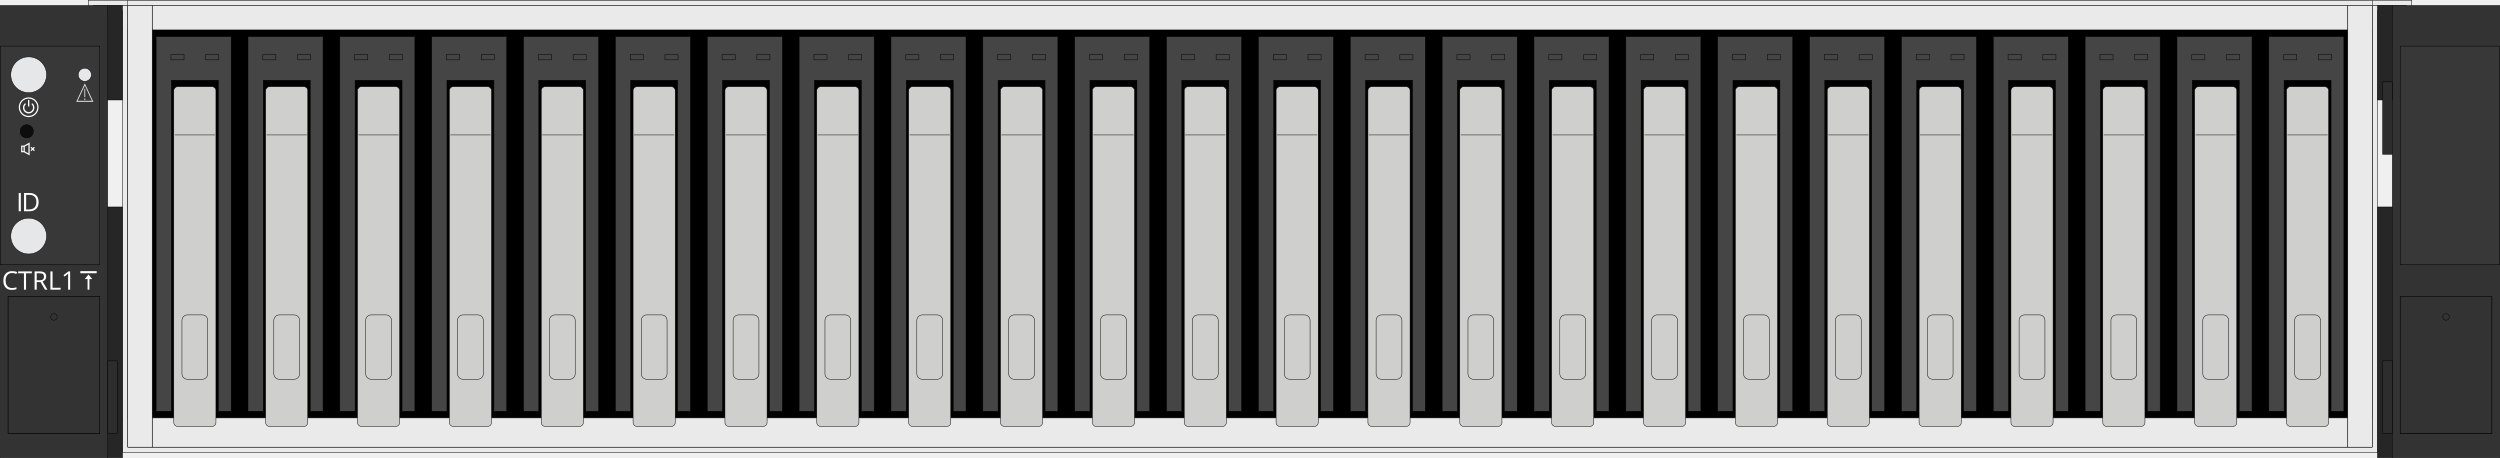
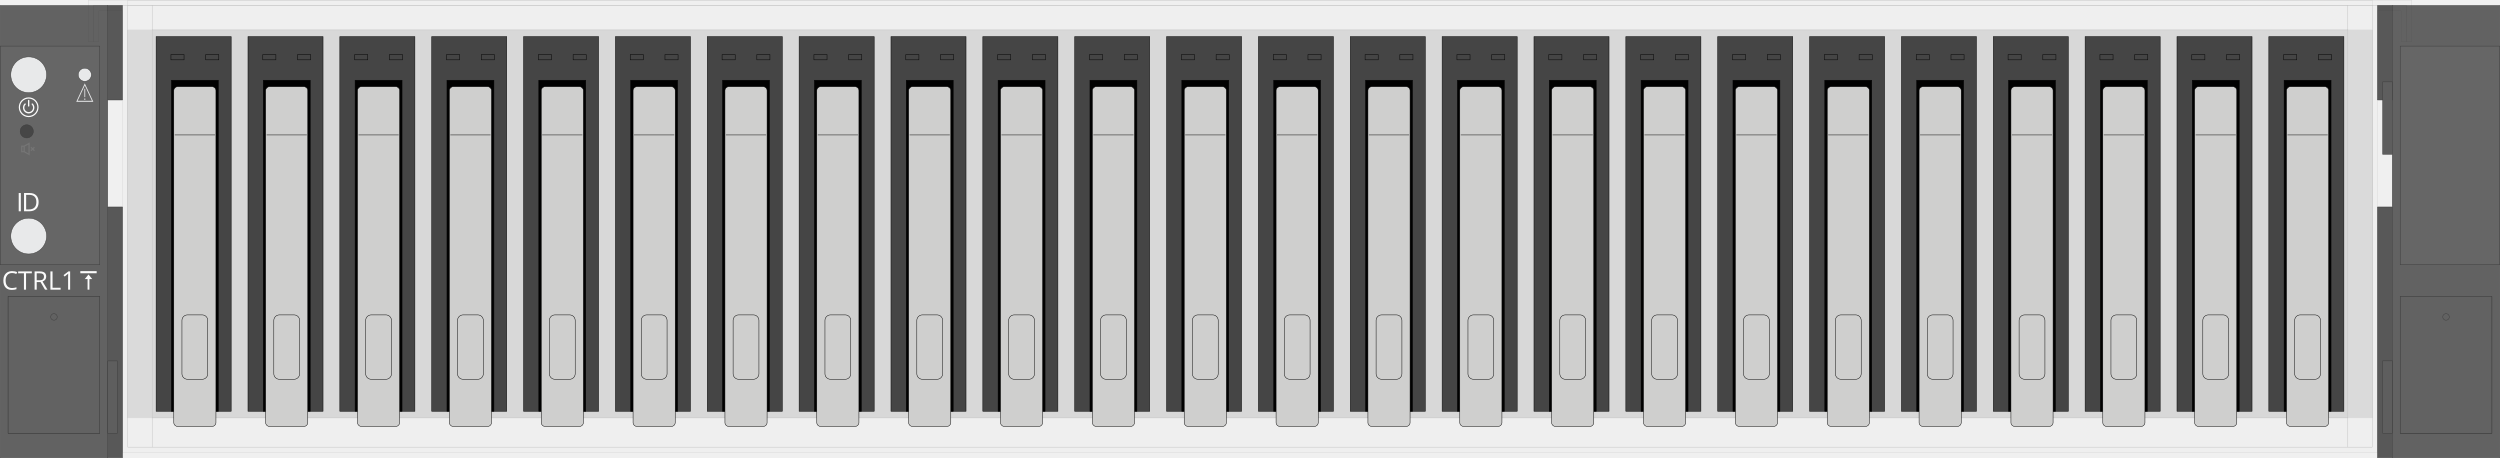
<svg xmlns="http://www.w3.org/2000/svg" id="ES24F" version="1.1" viewBox="0 0 1366.94 250.38">
  <defs>
    <style>
      .es24f-cls-1 {
        fill: #262626;
      }

      .es24f-cls-1, .es24f-cls-2, .es24f-cls-3, .es24f-cls-4, .es24f-cls-5, .es24f-cls-6, .es24f-cls-7, .es24f-cls-8, .es24f-cls-9, .es24f-cls-10, .es24f-cls-11, .es24f-cls-12, .es24f-cls-13 {
        stroke-width: .25px;
      }

      .es24f-cls-1, .es24f-cls-2, .es24f-cls-3, .es24f-cls-5, .es24f-cls-7, .es24f-cls-9, .es24f-cls-11, .es24f-cls-12, .es24f-cls-13 {
        stroke: #000;
      }

      .es24f-cls-1, .es24f-cls-2, .es24f-cls-3, .es24f-cls-5, .es24f-cls-9, .es24f-cls-11, .es24f-cls-12, .es24f-cls-13 {
        stroke-linecap: round;
        stroke-linejoin: round;
      }

      .es24f-cls-2 {
        fill: #000;
      }

      .es24f-cls-14, .es24f-cls-15, .es24f-cls-16, .es24f-cls-17, .es24f-cls-18 {
        stroke-width: 0px;
      }

      .es24f-cls-14, .es24f-cls-6 {
        fill: #cfcfce;
      }

      .es24f-cls-3 {
        fill: #2d2d2d;
      }

      .es24f-cls-4, .es24f-cls-6, .es24f-cls-7, .es24f-cls-8, .es24f-cls-10 {
        stroke-miterlimit: 10;
      }

      .es24f-cls-4, .es24f-cls-6, .es24f-cls-8, .es24f-cls-10 {
        stroke: #010101;
      }

      .es24f-cls-4, .es24f-cls-17 {
        fill: #010101;
      }

      .es24f-cls-15, .es24f-cls-10 {
        fill: none;
      }

      .es24f-cls-5, .es24f-cls-18 {
        fill: #fff;
      }

      .es24f-cls-16, .es24f-cls-7 {
        fill: #e6e7e8;
      }

      .es24f-cls-8 {
        fill: #454545;
      }

      .es24f-cls-9 {
        fill: #383838;
      }

      .es24f-cls-11 {
        fill: #0d0d0d;
      }

      .es24f-cls-12 {
        fill: #eaeaea;
      }

      .es24f-cls-13 {
        fill: #333;
      }
+ 
+       /* Contrast Fixes */
+       .sides {
+         opacity: 0.75;
+       }
+ 
+       .chassis {
+         opacity: 0.1;
+       }
+ 
+       /*#Controller_1_Indicators,
+       #Controller_2_Indicators {
+         opacity: 0.65;
+       }*/
    </style>
  </defs>
  <g id="Chassis">
-     <rect class="es24f-cls-2" x="69.86" y="16.36" width="1227.22" height="212.15" />
-     <polygon class="es24f-cls-12" points="1315.8 3.01 1315.8 22.8 1312.92 22.8 1312.92 5.89 1299.96 5.89 1299.96 247.37 66.98 247.37 66.98 5.89 54.02 5.89 54.02 22.8 51.14 22.8 51.14 3.01 69.86 3.01 69.86 244.49 1297.08 244.49 1297.08 3.01 1315.8 3.01" />
-     <polygon class="es24f-cls-12" points="1318.68 .12 1318.68 22.8 1315.8 22.8 1315.8 3.01 51.14 3.01 51.14 22.8 48.26 22.8 48.26 .12 1318.68 .12" />
-     <rect class="es24f-cls-12" x="69.86" y=".12" width="1227.22" height="2.88" />
-     <g>
+     <rect class="chassis es24f-cls-2" x="69.86" y="16.36" width="1227.22" height="212.15" />
+     <polygon class="chassis es24f-cls-12" points="1315.8 3.01 1315.8 22.8 1312.92 22.8 1312.92 5.89 1299.96 5.89 1299.96 247.37 66.98 247.37 66.98 5.89 54.02 5.89 54.02 22.8 51.14 22.8 51.14 3.01 69.86 3.01 69.86 244.49 1297.08 244.49 1297.08 3.01 1315.8 3.01" />
+     <polygon class="chassis es24f-cls-12" points="1318.68 .12 1318.68 22.8 1315.8 22.8 1315.8 3.01 51.14 3.01 51.14 22.8 48.26 22.8 48.26 .12 1318.68 .12" />
+     <rect class="chassis es24f-cls-12" x="69.86" y=".12" width="1227.22" height="2.88" />
+     <g class="sides">
      <g>
        <rect class="es24f-cls-13" x="1308.06" y="3.01" width="58.75" height="247.25" />
        <rect class="es24f-cls-1" x="1299.96" y="3" width="8.1" height="51.66" />
        <rect class="es24f-cls-1" x="1299.96" y="113.17" width="8.1" height="137.09" />
        <rect class="es24f-cls-3" x="1302.77" y="44.76" width="5.29" height="39.6" />
        <rect class="es24f-cls-3" x="1302.77" y="197.31" width="5.29" height="39.6" />
        <rect class="es24f-cls-9" x="1312.38" y="25.22" width="54.43" height="119.52" />
      </g>
      <g>
        <rect class="es24f-cls-11" x="1312.38" y="162.03" width="50.11" height="74.88" />
        <path class="es24f-cls-5" d="M1322.57,189.99h0c0-5.44,4.41-9.84,9.85-9.84h10.04c5.44,0,9.85,4.41,9.85,9.84h0c0,5.44-4.41,9.84-9.85,9.84h-10.04c-5.44,0-9.85-4.41-9.85-9.84Z" />
      </g>
      <g>
        <rect class="es24f-cls-13" x="1312.38" y="162.03" width="50.11" height="74.88" />
        <circle class="es24f-cls-13" cx="1337.43" cy="173.29" r="1.8" />
      </g>
    </g>
-     <g>
+     <g class="sides">
      <g>
        <rect class="es24f-cls-13" x=".13" y="3.01" width="58.75" height="247.25" />
        <rect class="es24f-cls-1" x="58.87" y="3.01" width="8.1" height="51.66" />
        <rect class="es24f-cls-1" x="58.88" y="113.17" width="8.1" height="137.09" />
        <rect class="es24f-cls-3" x="58.88" y="197.32" width="5.29" height="39.6" />
        <g>
          <rect class="es24f-cls-9" x=".12" y="25.22" width="54.43" height="119.52" />
          <circle class="es24f-cls-7" cx="15.68" cy="40.88" r="9.79" />
          <circle class="es24f-cls-7" cx="15.68" cy="129.08" r="9.79" />
          <g>
            <path class="es24f-cls-18" d="M16.05,54.95v2.99c0,.21-.17.37-.37.37s-.38-.17-.38-.37v-2.99c0-.21.18-.38.38-.38s.37.18.37.38Z" />
            <g>
              <path class="es24f-cls-18" d="M15.68,53.24c-2.99,0-5.41,2.42-5.41,5.4s2.42,5.4,5.41,5.4,5.39-2.41,5.39-5.4-2.42-5.4-5.39-5.4ZM15.68,63.37c-2.61,0-4.74-2.12-4.74-4.73s2.13-4.73,4.74-4.73,4.73,2.12,4.73,4.73-2.12,4.73-4.73,4.73Z" />
              <path class="es24f-cls-18" d="M18.8,58.87c0,1.75-1.4,3.17-3.12,3.17s-3.13-1.42-3.13-3.17c0-.84.33-1.63.92-2.23.14-.15.37-.16.53-.02.07.07.12.16.12.26s-.03.2-.1.26c-.47.48-.71,1.08-.71,1.72,0,1.33,1.07,2.41,2.38,2.41s2.37-1.08,2.37-2.41c0-.64-.24-1.24-.69-1.7-.07-.07-.12-.16-.12-.26s.04-.2.11-.26c.07-.08.16-.12.26-.12.09,0,.2.03.26.1.61.62.93,1.41.93,2.25h0Z" />
            </g>
          </g>
          <g>
            <path class="es24f-cls-18" d="M10.23,105.54v9.99h1.16v-9.99h-1.16Z" />
            <path class="es24f-cls-18" d="M19.82,106.83c-.86-.86-2.07-1.29-3.62-1.29h-3.06v9.99h2.76c1.69,0,2.97-.43,3.87-1.31.9-.87,1.34-2.13,1.34-3.78,0-1.54-.43-2.75-1.29-3.61ZM18.84,113.51c-.7.68-1.74,1.02-3.13,1.02h-1.41v-7.99h1.69c1.29,0,2.26.34,2.91,1,.66.66.98,1.64.98,2.94s-.35,2.35-1.04,3.03Z" />
          </g>
          <circle class="es24f-cls-11" cx="14.63" cy="71.82" r="3.6" />
          <circle class="es24f-cls-7" cx="46.37" cy="40.88" r="3.6" />
          <g>
            <path class="es24f-cls-16" d="M46.36,45.6l-4.68,10.08h9.36l-4.68-10.08ZM46.36,46.71l3.91,8.42h-7.82l3.91-8.42Z" />
            <rect class="es24f-cls-16" x="46.14" y="48.5" width=".45" height="4.63" rx=".19" ry=".19" />
            <rect class="es24f-cls-16" x="45.99" y="53.84" width=".75" height=".75" rx=".37" ry=".37" />
          </g>
          <g>
            <path class="es24f-cls-18" d="M6.62,149.29c-1.1,0-1.97.37-2.6,1.1s-.95,1.73-.95,3,.31,2.32.92,3.03c.61.71,1.49,1.07,2.62,1.07.7,0,1.49-.13,2.39-.38v1.02c-.69.26-1.55.39-2.56.39-1.47,0-2.61-.45-3.41-1.34s-1.2-2.16-1.2-3.81c0-1.03.19-1.93.58-2.71s.94-1.37,1.67-1.79,1.58-.63,2.57-.63c1.05,0,1.96.19,2.75.57l-.49,1c-.76-.36-1.51-.53-2.27-.53h-.02Z" />
            <path class="es24f-cls-18" d="M14.25,158.39h-1.16v-8.96h-3.17v-1.03h7.49v1.03h-3.17v8.96h.01Z" />
            <path class="es24f-cls-18" d="M20.08,154.23v4.16h-1.16v-9.99h2.74c1.23,0,2.13.23,2.72.7s.88,1.18.88,2.12c0,1.32-.67,2.21-2.01,2.68l2.71,4.49h-1.37l-2.42-4.16h-2.09ZM20.08,153.24h1.59c.82,0,1.42-.16,1.8-.49s.57-.81.57-1.47-.19-1.14-.58-1.43-1.02-.44-1.88-.44h-1.51v3.82h.01Z" />
            <path class="es24f-cls-18" d="M27.57,158.39v-9.99h1.16v8.94h4.41v1.05h-5.57Z" />
            <rect class="es24f-cls-18" x="43.92" y="148.25" width="8.94" height="1.16" />
            <path class="es24f-cls-18" d="M48.39,150.08l2.02,2.49h-1.52v5.82h-1.01v-5.82h-1.52l2.02-2.49h0Z" />
            <path class="es24f-cls-18" d="M38.35,158.39h-1.11v-7.12c0-.59.02-1.15.05-1.68-.1.1-.2.2-.32.3-.12.11-.66.55-1.63,1.33l-.6-.78,2.65-2.04h.96v9.99h0Z" />
          </g>
        </g>
      </g>
      <g>
        <rect class="es24f-cls-11" x="4.44" y="162.04" width="50.11" height="74.88" />
        <path class="es24f-cls-5" d="M14.64,189.98h0c0-5.44,4.41-9.84,9.85-9.84h10.04c5.44,0,9.85,4.41,9.85,9.85h0c0,5.44-4.41,9.84-9.85,9.84h-10.04c-5.44,0-9.85-4.41-9.85-9.85Z" />
      </g>
      <g>
        <rect class="es24f-cls-13" x="4.44" y="162.04" width="50.11" height="74.88" />
        <circle class="es24f-cls-13" cx="29.5" cy="173.29" r="1.8" />
      </g>
    </g>
-     <rect class="es24f-cls-12" x="83.21" y="3" width="1200.51" height="13.36" />
-     <rect class="es24f-cls-12" x="83.21" y="228.51" width="1200.51" height="15.98" />
-     <rect class="es24f-cls-12" x="1283.72" y="3.01" width="13.36" height="241.49" />
-     <rect class="es24f-cls-12" x="69.86" y="3" width="13.36" height="241.49" />
-     <path class="es24f-cls-18" d="M16.21,77.88v7.12l-3.08-1.73h-1.58v-3.66h1.58s3.08-1.73,3.08-1.73ZM12.88,80.28h-.66v2.33h.66v-2.33ZM13.55,82.75l2,1.12v-4.85l-2,1.12v2.6h0ZM17.16,80.27l.71.7.71-.7.47.47-.71.71.71.71-.47.47-.71-.71-.71.71-.47-.47.71-.71-.71-.71.47-.47Z" />
+     <rect class="chassis es24f-cls-12" x="83.21" y="3" width="1200.51" height="13.36" />
+     <rect class="chassis es24f-cls-12" x="83.21" y="228.51" width="1200.51" height="15.98" />
+     <rect class="chassis es24f-cls-12" x="1283.72" y="3.01" width="13.36" height="241.49" />
+     <rect class="chassis es24f-cls-12" x="69.86" y="3" width="13.36" height="241.49" />
+     <path class="chassis es24f-cls-18" d="M16.21,77.88v7.12l-3.08-1.73h-1.58v-3.66h1.58s3.08-1.73,3.08-1.73ZM12.88,80.28h-.66v2.33h.66v-2.33ZM13.55,82.75l2,1.12v-4.85l-2,1.12v2.6h0ZM17.16,80.27l.71.7.71-.7.47.47-.71.71.71.71-.47.47-.71-.71-.71.71-.47-.47.71-.71-.71-.71.47-.47Z" />
  </g>
  <g id="Drives">
    <g id="DRIVE_CAGE_1">
      <rect class="es24f-cls-8" x="85.36" y="20.02" width="41.04" height="204.84" />
      <rect class="es24f-cls-4" x="93.71" y="43.86" width="25.67" height="181" />
-       <rect class="es24f-cls-6" x="95.03" y="47.4" width="23.04" height="185.76" rx="2.11" ry="2.11" />
+       <rect class="tint-target es24f-cls-6" x="95.03" y="47.4" width="23.04" height="185.76" rx="2.11" ry="2.11" />
      <rect class="es24f-cls-10" x="112.47" y="29.84" width="7.16" height="2.88" />
      <rect class="es24f-cls-10" x="93.47" y="29.84" width="7.16" height="2.88" />
      <g>
        <line class="es24f-cls-10" x1="117.55" y1="73.78" x2="95.55" y2="73.78" />
        <line class="es24f-cls-15" x1="117.55" y1="73.78" x2="95.55" y2="73.78" />
      </g>
      <g>
-         <path class="es24f-cls-14" d="M110.55,172.17h-8.01c-1.69,0-3.05,1.37-3.05,3.05v29.1c0,1.69,1.37,3.05,3.05,3.05h8.01c1.69,0,3.05-1.37,3.05-3.05v-29.1c0-1.69-1.37-3.05-3.05-3.05Z" />
+         <path class="tint-target es24f-cls-14" d="M110.55,172.17h-8.01c-1.69,0-3.05,1.37-3.05,3.05v29.1c0,1.69,1.37,3.05,3.05,3.05h8.01c1.69,0,3.05-1.37,3.05-3.05v-29.1c0-1.69-1.37-3.05-3.05-3.05Z" />
        <path class="es24f-cls-17" d="M102.54,172.3c-1.62,0-2.93,1.31-2.93,2.93v29.1c0,1.62,1.31,2.93,2.93,2.93h8.01c1.62,0,2.93-1.31,2.93-2.93v-29.1c0-1.62-1.31-2.93-2.93-2.93h-8.01M102.54,172.05h8.01c1.76,0,3.18,1.42,3.18,3.18v29.1c0,1.76-1.42,3.18-3.18,3.18h-8.01c-1.76,0-3.18-1.42-3.18-3.18v-29.1c0-1.76,1.42-3.18,3.18-3.18h0Z" />
      </g>
    </g>
    <g id="DRIVE_CAGE_2">
      <rect class="es24f-cls-8" x="135.59" y="20.02" width="41.04" height="204.84" />
      <rect class="es24f-cls-4" x="143.94" y="43.86" width="25.67" height="181" />
-       <rect class="es24f-cls-6" x="145.25" y="47.4" width="23.04" height="185.76" rx="2.11" ry="2.11" />
+       <rect class="tint-target es24f-cls-6" x="145.25" y="47.4" width="23.04" height="185.76" rx="2.11" ry="2.11" />
      <rect class="es24f-cls-10" x="162.69" y="29.84" width="7.16" height="2.88" />
      <rect class="es24f-cls-10" x="143.69" y="29.84" width="7.16" height="2.88" />
      <g>
        <line class="es24f-cls-10" x1="167.77" y1="73.78" x2="145.77" y2="73.78" />
        <line class="es24f-cls-15" x1="167.77" y1="73.78" x2="145.77" y2="73.78" />
      </g>
      <g>
-         <path class="es24f-cls-14" d="M160.77,172.17h-8.01c-1.69,0-3.05,1.37-3.05,3.05v29.1c0,1.69,1.37,3.05,3.05,3.05h8.01c1.69,0,3.05-1.37,3.05-3.05v-29.1c0-1.69-1.37-3.05-3.05-3.05Z" />
+         <path class="tint-target es24f-cls-14" d="M160.77,172.17h-8.01c-1.69,0-3.05,1.37-3.05,3.05v29.1c0,1.69,1.37,3.05,3.05,3.05h8.01c1.69,0,3.05-1.37,3.05-3.05v-29.1c0-1.69-1.37-3.05-3.05-3.05Z" />
        <path class="es24f-cls-17" d="M152.77,172.3c-1.62,0-2.93,1.31-2.93,2.93v29.1c0,1.62,1.31,2.93,2.93,2.93h8.01c1.62,0,2.93-1.31,2.93-2.93v-29.1c0-1.62-1.31-2.93-2.93-2.93h-8.01M152.77,172.05h8.01c1.76,0,3.18,1.42,3.18,3.18v29.1c0,1.76-1.42,3.18-3.18,3.18h-8.01c-1.76,0-3.18-1.42-3.18-3.18v-29.1c0-1.76,1.42-3.18,3.18-3.18h0Z" />
      </g>
    </g>
    <g id="DRIVE_CAGE_3">
      <rect class="es24f-cls-8" x="185.81" y="20.02" width="41.04" height="204.84" />
      <rect class="es24f-cls-4" x="194.16" y="43.86" width="25.67" height="181" />
-       <rect class="es24f-cls-6" x="195.48" y="47.4" width="23.04" height="185.76" rx="2.11" ry="2.11" />
+       <rect class="tint-target es24f-cls-6" x="195.48" y="47.4" width="23.04" height="185.76" rx="2.11" ry="2.11" />
      <rect class="es24f-cls-10" x="212.92" y="29.84" width="7.16" height="2.88" />
      <rect class="es24f-cls-10" x="193.92" y="29.84" width="7.16" height="2.88" />
      <g>
        <line class="es24f-cls-10" x1="218" y1="73.78" x2="196" y2="73.78" />
        <line class="es24f-cls-15" x1="218" y1="73.78" x2="196" y2="73.78" />
      </g>
      <g>
-         <path class="es24f-cls-14" d="M211,172.17h-8.01c-1.69,0-3.05,1.37-3.05,3.05v29.1c0,1.69,1.37,3.05,3.05,3.05h8c1.69,0,3.05-1.37,3.05-3.05v-29.1c0-1.69-1.37-3.05-3.05-3.05h.01Z" />
+         <path class="tint-target es24f-cls-14" d="M211,172.17h-8.01c-1.69,0-3.05,1.37-3.05,3.05v29.1c0,1.69,1.37,3.05,3.05,3.05h8c1.69,0,3.05-1.37,3.05-3.05v-29.1c0-1.69-1.37-3.05-3.05-3.05h.01Z" />
        <path class="es24f-cls-17" d="M202.99,172.3c-1.62,0-2.93,1.31-2.93,2.93v29.1c0,1.62,1.31,2.93,2.93,2.93h8.01c1.62,0,2.93-1.31,2.93-2.93v-29.1c0-1.62-1.31-2.93-2.93-2.93h-8.01M202.99,172.05h8.01c1.76,0,3.18,1.42,3.18,3.18v29.1c0,1.76-1.42,3.18-3.18,3.18h-8.01c-1.76,0-3.18-1.42-3.18-3.18v-29.1c0-1.76,1.42-3.18,3.18-3.18h0Z" />
      </g>
    </g>
    <g id="DRIVE_CAGE_4">
      <rect class="es24f-cls-8" x="236.04" y="20.02" width="41.04" height="204.84" />
      <rect class="es24f-cls-4" x="244.39" y="43.86" width="25.67" height="181" />
-       <rect class="es24f-cls-6" x="245.7" y="47.4" width="23.04" height="185.76" rx="2.11" ry="2.11" />
+       <rect class="tint-target es24f-cls-6" x="245.7" y="47.4" width="23.04" height="185.76" rx="2.11" ry="2.11" />
      <rect class="es24f-cls-10" x="263.14" y="29.84" width="7.16" height="2.88" />
      <rect class="es24f-cls-10" x="244.14" y="29.84" width="7.16" height="2.88" />
      <g>
        <line class="es24f-cls-10" x1="268.22" y1="73.78" x2="246.22" y2="73.78" />
        <line class="es24f-cls-15" x1="268.22" y1="73.78" x2="246.22" y2="73.78" />
      </g>
      <g>
-         <path class="es24f-cls-14" d="M261.22,172.17h-8.01c-1.69,0-3.05,1.37-3.05,3.05v29.1c0,1.69,1.37,3.05,3.05,3.05h8.01c1.69,0,3.05-1.37,3.05-3.05v-29.1c0-1.69-1.37-3.05-3.05-3.05Z" />
+         <path class="tint-target es24f-cls-14" d="M261.22,172.17h-8.01c-1.69,0-3.05,1.37-3.05,3.05v29.1c0,1.69,1.37,3.05,3.05,3.05h8.01c1.69,0,3.05-1.37,3.05-3.05v-29.1c0-1.69-1.37-3.05-3.05-3.05Z" />
        <path class="es24f-cls-17" d="M253.22,172.3c-1.62,0-2.93,1.31-2.93,2.93v29.1c0,1.62,1.31,2.93,2.93,2.93h8.01c1.62,0,2.93-1.31,2.93-2.93v-29.1c0-1.62-1.31-2.93-2.93-2.93h-8.01M253.22,172.05h8.01c1.76,0,3.18,1.42,3.18,3.18v29.1c0,1.76-1.42,3.18-3.18,3.18h-8.01c-1.76,0-3.18-1.42-3.18-3.18v-29.1c0-1.76,1.42-3.18,3.18-3.18h0Z" />
      </g>
    </g>
    <g id="DRIVE_CAGE_5">
      <rect class="es24f-cls-8" x="286.26" y="20.02" width="41.04" height="204.84" />
      <rect class="es24f-cls-4" x="294.61" y="43.86" width="25.67" height="181" />
-       <rect class="es24f-cls-6" x="295.93" y="47.4" width="23.04" height="185.76" rx="2.11" ry="2.11" />
+       <rect class="tint-target es24f-cls-6" x="295.93" y="47.4" width="23.04" height="185.76" rx="2.11" ry="2.11" />
      <rect class="es24f-cls-10" x="313.37" y="29.84" width="7.16" height="2.88" />
      <rect class="es24f-cls-10" x="294.37" y="29.84" width="7.16" height="2.88" />
      <g>
        <line class="es24f-cls-10" x1="318.45" y1="73.78" x2="296.45" y2="73.78" />
        <line class="es24f-cls-15" x1="318.45" y1="73.78" x2="296.45" y2="73.78" />
      </g>
      <g>
-         <path class="es24f-cls-14" d="M311.45,172.17h-8.01c-1.69,0-3.05,1.37-3.05,3.05v29.1c0,1.69,1.37,3.05,3.05,3.05h8.01c1.69,0,3.05-1.37,3.05-3.05v-29.1c0-1.69-1.37-3.05-3.05-3.05Z" />
+         <path class="tint-target es24f-cls-14" d="M311.45,172.17h-8.01c-1.69,0-3.05,1.37-3.05,3.05v29.1c0,1.69,1.37,3.05,3.05,3.05h8.01c1.69,0,3.05-1.37,3.05-3.05v-29.1c0-1.69-1.37-3.05-3.05-3.05Z" />
        <path class="es24f-cls-17" d="M303.44,172.3c-1.62,0-2.93,1.31-2.93,2.93v29.1c0,1.62,1.31,2.93,2.93,2.93h8.01c1.62,0,2.93-1.31,2.93-2.93v-29.1c0-1.62-1.31-2.93-2.93-2.93h-8.01M303.44,172.05h8.01c1.76,0,3.18,1.42,3.18,3.18v29.1c0,1.76-1.42,3.18-3.18,3.18h-8.01c-1.76,0-3.18-1.42-3.18-3.18v-29.1c0-1.76,1.42-3.18,3.18-3.18h0Z" />
      </g>
    </g>
    <g id="DRIVE_CAGE_6">
      <rect class="es24f-cls-8" x="336.49" y="20.02" width="41.04" height="204.84" />
      <rect class="es24f-cls-4" x="344.84" y="43.86" width="25.67" height="181" />
-       <rect class="es24f-cls-6" x="346.15" y="47.4" width="23.04" height="185.76" rx="2.11" ry="2.11" />
+       <rect class="tint-target es24f-cls-6" x="346.15" y="47.4" width="23.04" height="185.76" rx="2.11" ry="2.11" />
      <rect class="es24f-cls-10" x="363.59" y="29.84" width="7.16" height="2.88" />
      <rect class="es24f-cls-10" x="344.59" y="29.84" width="7.16" height="2.88" />
      <g>
        <line class="es24f-cls-10" x1="368.67" y1="73.78" x2="346.67" y2="73.78" />
        <line class="es24f-cls-15" x1="368.67" y1="73.78" x2="346.67" y2="73.78" />
      </g>
      <g>
-         <path class="es24f-cls-14" d="M361.68,172.17h-8.01c-1.69,0-3.05,1.37-3.05,3.05v29.1c0,1.69,1.37,3.05,3.05,3.05h8c1.69,0,3.05-1.37,3.05-3.05v-29.1c0-1.69-1.37-3.05-3.05-3.05h.01Z" />
+         <path class="tint-target es24f-cls-14" d="M361.68,172.17h-8.01c-1.69,0-3.05,1.37-3.05,3.05v29.1c0,1.69,1.37,3.05,3.05,3.05h8c1.69,0,3.05-1.37,3.05-3.05v-29.1c0-1.69-1.37-3.05-3.05-3.05h.01Z" />
        <path class="es24f-cls-17" d="M353.67,172.3c-1.62,0-2.93,1.31-2.93,2.93v29.1c0,1.62,1.31,2.93,2.93,2.93h8.01c1.62,0,2.93-1.31,2.93-2.93v-29.1c0-1.62-1.31-2.93-2.93-2.93h-8.01M353.67,172.05h8.01c1.76,0,3.18,1.42,3.18,3.18v29.1c0,1.76-1.42,3.18-3.18,3.18h-8.01c-1.76,0-3.18-1.42-3.18-3.18v-29.1c0-1.76,1.42-3.18,3.18-3.18h0Z" />
      </g>
    </g>
    <g id="DRIVE_CAGE_7">
      <rect class="es24f-cls-8" x="386.71" y="20.02" width="41.04" height="204.84" />
      <rect class="es24f-cls-4" x="395.06" y="43.86" width="25.67" height="181" />
-       <rect class="es24f-cls-6" x="396.38" y="47.4" width="23.04" height="185.76" rx="2.11" ry="2.11" />
+       <rect class="tint-target es24f-cls-6" x="396.38" y="47.4" width="23.04" height="185.76" rx="2.11" ry="2.11" />
      <rect class="es24f-cls-10" x="413.82" y="29.84" width="7.16" height="2.88" />
      <rect class="es24f-cls-10" x="394.82" y="29.84" width="7.16" height="2.88" />
      <g>
        <line class="es24f-cls-10" x1="418.9" y1="73.78" x2="396.9" y2="73.78" />
        <line class="es24f-cls-15" x1="418.9" y1="73.78" x2="396.9" y2="73.78" />
      </g>
      <g>
-         <path class="es24f-cls-14" d="M411.9,172.17h-8.01c-1.69,0-3.05,1.37-3.05,3.05v29.1c0,1.69,1.37,3.05,3.05,3.05h8.01c1.69,0,3.05-1.37,3.05-3.05v-29.1c0-1.69-1.37-3.05-3.05-3.05Z" />
+         <path class="tint-target es24f-cls-14" d="M411.9,172.17h-8.01c-1.69,0-3.05,1.37-3.05,3.05v29.1c0,1.69,1.37,3.05,3.05,3.05h8.01c1.69,0,3.05-1.37,3.05-3.05v-29.1c0-1.69-1.37-3.05-3.05-3.05Z" />
        <path class="es24f-cls-17" d="M403.9,172.3c-1.62,0-2.93,1.31-2.93,2.93v29.1c0,1.62,1.31,2.93,2.93,2.93h8.01c1.62,0,2.93-1.31,2.93-2.93v-29.1c0-1.62-1.31-2.93-2.93-2.93h-8.01M403.9,172.05h8.01c1.76,0,3.18,1.42,3.18,3.18v29.1c0,1.76-1.42,3.18-3.18,3.18h-8.01c-1.76,0-3.18-1.42-3.18-3.18v-29.1c0-1.76,1.42-3.18,3.18-3.18h0Z" />
      </g>
    </g>
    <g id="DRIVE_CAGE_8">
      <rect class="es24f-cls-8" x="436.94" y="20.02" width="41.04" height="204.84" />
      <rect class="es24f-cls-4" x="445.29" y="43.86" width="25.67" height="181" />
-       <rect class="es24f-cls-6" x="446.6" y="47.4" width="23.04" height="185.76" rx="2.11" ry="2.11" />
+       <rect class="tint-target es24f-cls-6" x="446.6" y="47.4" width="23.04" height="185.76" rx="2.11" ry="2.11" />
      <rect class="es24f-cls-10" x="464.04" y="29.84" width="7.16" height="2.88" />
      <rect class="es24f-cls-10" x="445.04" y="29.84" width="7.16" height="2.88" />
      <g>
        <line class="es24f-cls-10" x1="469.12" y1="73.78" x2="447.12" y2="73.78" />
        <line class="es24f-cls-15" x1="469.12" y1="73.78" x2="447.12" y2="73.78" />
      </g>
      <g>
-         <path class="es24f-cls-14" d="M462.13,172.17h-8.01c-1.69,0-3.05,1.37-3.05,3.05v29.1c0,1.69,1.37,3.05,3.05,3.05h8.01c1.69,0,3.05-1.37,3.05-3.05v-29.1c0-1.69-1.37-3.05-3.05-3.05Z" />
+         <path class="tint-target es24f-cls-14" d="M462.13,172.17h-8.01c-1.69,0-3.05,1.37-3.05,3.05v29.1c0,1.69,1.37,3.05,3.05,3.05h8.01c1.69,0,3.05-1.37,3.05-3.05v-29.1c0-1.69-1.37-3.05-3.05-3.05Z" />
        <path class="es24f-cls-17" d="M454.12,172.3c-1.62,0-2.93,1.31-2.93,2.93v29.1c0,1.62,1.31,2.93,2.93,2.93h8.01c1.62,0,2.93-1.31,2.93-2.93v-29.1c0-1.62-1.31-2.93-2.93-2.93h-8.01M454.12,172.05h8.01c1.76,0,3.18,1.42,3.18,3.18v29.1c0,1.76-1.42,3.18-3.18,3.18h-8.01c-1.76,0-3.18-1.42-3.18-3.18v-29.1c0-1.76,1.42-3.18,3.18-3.18h0Z" />
      </g>
    </g>
    <g id="DRIVE_CAGE_9">
      <rect class="es24f-cls-8" x="487.16" y="20.02" width="41.04" height="204.84" />
      <rect class="es24f-cls-4" x="495.51" y="43.86" width="25.67" height="181" />
-       <rect class="es24f-cls-6" x="496.83" y="47.4" width="23.04" height="185.76" rx="2.11" ry="2.11" />
+       <rect class="tint-target es24f-cls-6" x="496.83" y="47.4" width="23.04" height="185.76" rx="2.11" ry="2.11" />
      <rect class="es24f-cls-10" x="514.27" y="29.84" width="7.16" height="2.88" />
      <rect class="es24f-cls-10" x="495.27" y="29.84" width="7.16" height="2.88" />
      <g>
        <line class="es24f-cls-10" x1="519.35" y1="73.78" x2="497.35" y2="73.78" />
        <line class="es24f-cls-15" x1="519.35" y1="73.78" x2="497.35" y2="73.78" />
      </g>
      <g>
-         <path class="es24f-cls-14" d="M512.35,172.17h-8.01c-1.69,0-3.05,1.37-3.05,3.05v29.1c0,1.69,1.37,3.05,3.05,3.05h8c1.69,0,3.05-1.37,3.05-3.05v-29.1c0-1.69-1.37-3.05-3.05-3.05h.01Z" />
+         <path class="tint-target es24f-cls-14" d="M512.35,172.17h-8.01c-1.69,0-3.05,1.37-3.05,3.05v29.1c0,1.69,1.37,3.05,3.05,3.05h8c1.69,0,3.05-1.37,3.05-3.05v-29.1c0-1.69-1.37-3.05-3.05-3.05h.01Z" />
        <path class="es24f-cls-17" d="M504.35,172.3c-1.62,0-2.93,1.31-2.93,2.93v29.1c0,1.62,1.31,2.93,2.93,2.93h8.01c1.62,0,2.93-1.31,2.93-2.93v-29.1c0-1.62-1.31-2.93-2.93-2.93h-8.01M504.35,172.05h8.01c1.76,0,3.18,1.42,3.18,3.18v29.1c0,1.76-1.42,3.18-3.18,3.18h-8.01c-1.76,0-3.18-1.42-3.18-3.18v-29.1c0-1.76,1.42-3.18,3.18-3.18h0Z" />
      </g>
    </g>
    <g id="DRIVE_CAGE_10">
      <rect class="es24f-cls-8" x="537.39" y="20.02" width="41.04" height="204.84" />
      <rect class="es24f-cls-4" x="545.74" y="43.86" width="25.67" height="181" />
-       <rect class="es24f-cls-6" x="547.05" y="47.4" width="23.04" height="185.76" rx="2.11" ry="2.11" />
+       <rect class="tint-target es24f-cls-6" x="547.05" y="47.4" width="23.04" height="185.76" rx="2.11" ry="2.11" />
      <rect class="es24f-cls-10" x="564.5" y="29.84" width="7.16" height="2.88" />
      <rect class="es24f-cls-10" x="545.5" y="29.84" width="7.16" height="2.88" />
      <g>
        <line class="es24f-cls-10" x1="569.57" y1="73.78" x2="547.57" y2="73.78" />
        <line class="es24f-cls-15" x1="569.57" y1="73.78" x2="547.57" y2="73.78" />
      </g>
      <g>
-         <path class="es24f-cls-14" d="M562.58,172.17h-8.01c-1.69,0-3.05,1.37-3.05,3.05v29.1c0,1.69,1.37,3.05,3.05,3.05h8.01c1.69,0,3.05-1.37,3.05-3.05v-29.1c0-1.69-1.37-3.05-3.05-3.05Z" />
+         <path class="tint-target es24f-cls-14" d="M562.58,172.17h-8.01c-1.69,0-3.05,1.37-3.05,3.05v29.1c0,1.69,1.37,3.05,3.05,3.05h8.01c1.69,0,3.05-1.37,3.05-3.05v-29.1c0-1.69-1.37-3.05-3.05-3.05Z" />
        <path class="es24f-cls-17" d="M554.57,172.3c-1.62,0-2.93,1.31-2.93,2.93v29.1c0,1.62,1.31,2.93,2.93,2.93h8.01c1.62,0,2.93-1.31,2.93-2.93v-29.1c0-1.62-1.31-2.93-2.93-2.93h-8.01M554.57,172.05h8.01c1.76,0,3.18,1.42,3.18,3.18v29.1c0,1.76-1.42,3.18-3.18,3.18h-8.01c-1.76,0-3.18-1.42-3.18-3.18v-29.1c0-1.76,1.42-3.18,3.18-3.18h0Z" />
      </g>
    </g>
    <g id="DRIVE_CAGE_11">
      <rect class="es24f-cls-8" x="587.61" y="20.02" width="41.04" height="204.84" />
      <rect class="es24f-cls-4" x="595.96" y="43.86" width="25.67" height="181" />
-       <rect class="es24f-cls-6" x="597.28" y="47.4" width="23.04" height="185.76" rx="2.11" ry="2.11" />
+       <rect class="tint-target es24f-cls-6" x="597.28" y="47.4" width="23.04" height="185.76" rx="2.11" ry="2.11" />
      <rect class="es24f-cls-10" x="614.72" y="29.84" width="7.16" height="2.88" />
      <rect class="es24f-cls-10" x="595.72" y="29.84" width="7.16" height="2.88" />
      <g>
        <line class="es24f-cls-10" x1="619.8" y1="73.78" x2="597.8" y2="73.78" />
        <line class="es24f-cls-15" x1="619.8" y1="73.78" x2="597.8" y2="73.78" />
      </g>
      <g>
-         <path class="es24f-cls-14" d="M612.8,172.17h-8.01c-1.69,0-3.05,1.37-3.05,3.05v29.1c0,1.69,1.37,3.05,3.05,3.05h8.01c1.69,0,3.05-1.37,3.05-3.05v-29.1c0-1.69-1.37-3.05-3.05-3.05Z" />
+         <path class="tint-target es24f-cls-14" d="M612.8,172.17h-8.01c-1.69,0-3.05,1.37-3.05,3.05v29.1c0,1.69,1.37,3.05,3.05,3.05h8.01c1.69,0,3.05-1.37,3.05-3.05v-29.1c0-1.69-1.37-3.05-3.05-3.05Z" />
        <path class="es24f-cls-17" d="M604.8,172.3c-1.62,0-2.93,1.31-2.93,2.93v29.1c0,1.62,1.31,2.93,2.93,2.93h8.01c1.62,0,2.93-1.31,2.93-2.93v-29.1c0-1.62-1.31-2.93-2.93-2.93h-8.01M604.8,172.05h8.01c1.76,0,3.18,1.42,3.18,3.18v29.1c0,1.76-1.42,3.18-3.18,3.18h-8.01c-1.76,0-3.18-1.42-3.18-3.18v-29.1c0-1.76,1.42-3.18,3.18-3.18h0Z" />
      </g>
    </g>
    <g id="DRIVE_CAGE_12">
      <rect class="es24f-cls-8" x="637.84" y="20.02" width="41.04" height="204.84" />
      <rect class="es24f-cls-4" x="646.19" y="43.86" width="25.67" height="181" />
-       <rect class="es24f-cls-6" x="647.5" y="47.4" width="23.04" height="185.76" rx="2.11" ry="2.11" />
+       <rect class="tint-target es24f-cls-6" x="647.5" y="47.4" width="23.04" height="185.76" rx="2.11" ry="2.11" />
      <rect class="es24f-cls-10" x="664.95" y="29.84" width="7.16" height="2.88" />
      <rect class="es24f-cls-10" x="645.95" y="29.84" width="7.16" height="2.88" />
      <g>
        <line class="es24f-cls-10" x1="670.02" y1="73.78" x2="648.02" y2="73.78" />
        <line class="es24f-cls-15" x1="670.02" y1="73.78" x2="648.02" y2="73.78" />
      </g>
      <g>
-         <path class="es24f-cls-14" d="M663.03,172.17h-8.01c-1.69,0-3.05,1.37-3.05,3.05v29.1c0,1.69,1.37,3.05,3.05,3.05h8.01c1.69,0,3.05-1.37,3.05-3.05v-29.1c0-1.69-1.37-3.05-3.05-3.05Z" />
+         <path class="tint-target es24f-cls-14" d="M663.03,172.17h-8.01c-1.69,0-3.05,1.37-3.05,3.05v29.1c0,1.69,1.37,3.05,3.05,3.05h8.01c1.69,0,3.05-1.37,3.05-3.05v-29.1c0-1.69-1.37-3.05-3.05-3.05Z" />
        <path class="es24f-cls-17" d="M655.02,172.3c-1.62,0-2.93,1.31-2.93,2.93v29.1c0,1.62,1.31,2.93,2.93,2.93h8.01c1.62,0,2.93-1.31,2.93-2.93v-29.1c0-1.62-1.31-2.93-2.93-2.93h-8.01M655.02,172.05h8.01c1.76,0,3.18,1.42,3.18,3.18v29.1c0,1.76-1.42,3.18-3.18,3.18h-8.01c-1.76,0-3.18-1.42-3.18-3.18v-29.1c0-1.76,1.42-3.18,3.18-3.18h0Z" />
      </g>
    </g>
    <g id="DRIVE_CAGE_13">
      <rect class="es24f-cls-8" x="688.06" y="20.02" width="41.04" height="204.84" />
      <rect class="es24f-cls-4" x="696.41" y="43.86" width="25.67" height="181" />
-       <rect class="es24f-cls-6" x="697.73" y="47.4" width="23.04" height="185.76" rx="2.11" ry="2.11" />
+       <rect class="tint-target es24f-cls-6" x="697.73" y="47.4" width="23.04" height="185.76" rx="2.11" ry="2.11" />
      <rect class="es24f-cls-10" x="715.17" y="29.84" width="7.16" height="2.88" />
      <rect class="es24f-cls-10" x="696.17" y="29.84" width="7.16" height="2.88" />
      <g>
        <line class="es24f-cls-10" x1="720.25" y1="73.78" x2="698.25" y2="73.78" />
        <line class="es24f-cls-15" x1="720.25" y1="73.78" x2="698.25" y2="73.78" />
      </g>
      <g>
-         <path class="es24f-cls-14" d="M713.25,172.17h-8.01c-1.69,0-3.05,1.37-3.05,3.05v29.1c0,1.69,1.37,3.05,3.05,3.05h8.01c1.69,0,3.05-1.37,3.05-3.05v-29.1c0-1.69-1.37-3.05-3.05-3.05Z" />
+         <path class="tint-target es24f-cls-14" d="M713.25,172.17h-8.01c-1.69,0-3.05,1.37-3.05,3.05v29.1c0,1.69,1.37,3.05,3.05,3.05h8.01c1.69,0,3.05-1.37,3.05-3.05v-29.1c0-1.69-1.37-3.05-3.05-3.05Z" />
        <path class="es24f-cls-17" d="M705.25,172.3c-1.62,0-2.93,1.31-2.93,2.93v29.1c0,1.62,1.31,2.93,2.93,2.93h8.01c1.62,0,2.93-1.31,2.93-2.93v-29.1c0-1.62-1.31-2.93-2.93-2.93h-8.01M705.25,172.05h8.01c1.76,0,3.18,1.42,3.18,3.18v29.1c0,1.76-1.42,3.18-3.18,3.18h-8.01c-1.76,0-3.18-1.42-3.18-3.18v-29.1c0-1.76,1.42-3.18,3.18-3.18h0Z" />
      </g>
    </g>
    <g id="DRIVE_CAGE_14">
      <rect class="es24f-cls-8" x="738.29" y="20.02" width="41.04" height="204.84" />
      <rect class="es24f-cls-4" x="746.64" y="43.86" width="25.67" height="181" />
-       <rect class="es24f-cls-6" x="747.95" y="47.4" width="23.04" height="185.76" rx="2.11" ry="2.11" />
+       <rect class="tint-target es24f-cls-6" x="747.95" y="47.4" width="23.04" height="185.76" rx="2.11" ry="2.11" />
      <rect class="es24f-cls-10" x="765.4" y="29.84" width="7.16" height="2.88" />
      <rect class="es24f-cls-10" x="746.4" y="29.84" width="7.16" height="2.88" />
      <g>
        <line class="es24f-cls-10" x1="770.47" y1="73.78" x2="748.47" y2="73.78" />
        <line class="es24f-cls-15" x1="770.47" y1="73.78" x2="748.47" y2="73.78" />
      </g>
      <g>
-         <path class="es24f-cls-14" d="M763.48,172.17h-8.01c-1.69,0-3.05,1.37-3.05,3.05v29.1c0,1.69,1.37,3.05,3.05,3.05h8c1.69,0,3.05-1.37,3.05-3.05v-29.1c0-1.69-1.37-3.05-3.05-3.05h.01Z" />
+         <path class="tint-target es24f-cls-14" d="M763.48,172.17h-8.01c-1.69,0-3.05,1.37-3.05,3.05v29.1c0,1.69,1.37,3.05,3.05,3.05h8c1.69,0,3.05-1.37,3.05-3.05v-29.1c0-1.69-1.37-3.05-3.05-3.05h.01Z" />
        <path class="es24f-cls-17" d="M755.47,172.3c-1.62,0-2.93,1.31-2.93,2.93v29.1c0,1.62,1.31,2.93,2.93,2.93h8.01c1.62,0,2.93-1.31,2.93-2.93v-29.1c0-1.62-1.31-2.93-2.93-2.93h-8.01M755.47,172.05h8.01c1.76,0,3.18,1.42,3.18,3.18v29.1c0,1.76-1.42,3.18-3.18,3.18h-8.01c-1.76,0-3.18-1.42-3.18-3.18v-29.1c0-1.76,1.42-3.18,3.18-3.18h0Z" />
      </g>
    </g>
    <g id="DRIVE_CAGE_15">
      <rect class="es24f-cls-8" x="788.52" y="20.02" width="41.04" height="204.84" />
      <rect class="es24f-cls-4" x="796.86" y="43.86" width="25.67" height="181" />
-       <rect class="es24f-cls-6" x="798.18" y="47.4" width="23.04" height="185.76" rx="2.11" ry="2.11" />
+       <rect class="tint-target es24f-cls-6" x="798.18" y="47.4" width="23.04" height="185.76" rx="2.11" ry="2.11" />
      <rect class="es24f-cls-10" x="815.62" y="29.84" width="7.16" height="2.88" />
      <rect class="es24f-cls-10" x="796.62" y="29.84" width="7.16" height="2.88" />
      <g>
        <line class="es24f-cls-10" x1="820.7" y1="73.78" x2="798.7" y2="73.78" />
        <line class="es24f-cls-15" x1="820.7" y1="73.78" x2="798.7" y2="73.78" />
      </g>
      <g>
-         <path class="es24f-cls-14" d="M813.7,172.17h-8.01c-1.69,0-3.05,1.37-3.05,3.05v29.1c0,1.69,1.37,3.05,3.05,3.05h8c1.69,0,3.05-1.37,3.05-3.05v-29.1c0-1.69-1.37-3.05-3.05-3.05h.01Z" />
+         <path class="tint-target es24f-cls-14" d="M813.7,172.17h-8.01c-1.69,0-3.05,1.37-3.05,3.05v29.1c0,1.69,1.37,3.05,3.05,3.05h8c1.69,0,3.05-1.37,3.05-3.05v-29.1c0-1.69-1.37-3.05-3.05-3.05h.01Z" />
        <path class="es24f-cls-17" d="M805.7,172.3c-1.62,0-2.93,1.31-2.93,2.93v29.1c0,1.62,1.31,2.93,2.93,2.93h8.01c1.62,0,2.93-1.31,2.93-2.93v-29.1c0-1.62-1.31-2.93-2.93-2.93h-8.01M805.7,172.05h8.01c1.76,0,3.18,1.42,3.18,3.18v29.1c0,1.76-1.42,3.18-3.18,3.18h-8.01c-1.76,0-3.18-1.42-3.18-3.18v-29.1c0-1.76,1.42-3.18,3.18-3.18h0Z" />
      </g>
    </g>
    <g id="DRIVE_CAGE_16">
      <rect class="es24f-cls-8" x="838.74" y="20.02" width="41.04" height="204.84" />
      <rect class="es24f-cls-4" x="847.09" y="43.86" width="25.67" height="181" />
-       <rect class="es24f-cls-6" x="848.4" y="47.4" width="23.04" height="185.76" rx="2.11" ry="2.11" />
+       <rect class="tint-target es24f-cls-6" x="848.4" y="47.4" width="23.04" height="185.76" rx="2.11" ry="2.11" />
      <rect class="es24f-cls-10" x="865.85" y="29.84" width="7.16" height="2.88" />
      <rect class="es24f-cls-10" x="846.85" y="29.84" width="7.16" height="2.88" />
      <g>
        <line class="es24f-cls-10" x1="870.92" y1="73.78" x2="848.92" y2="73.78" />
        <line class="es24f-cls-15" x1="870.92" y1="73.78" x2="848.92" y2="73.78" />
      </g>
      <g>
-         <path class="es24f-cls-14" d="M863.93,172.17h-8.01c-1.69,0-3.05,1.37-3.05,3.05v29.1c0,1.69,1.37,3.05,3.05,3.05h8.01c1.69,0,3.05-1.37,3.05-3.05v-29.1c0-1.69-1.37-3.05-3.05-3.05Z" />
+         <path class="tint-target es24f-cls-14" d="M863.93,172.17h-8.01c-1.69,0-3.05,1.37-3.05,3.05v29.1c0,1.69,1.37,3.05,3.05,3.05h8.01c1.69,0,3.05-1.37,3.05-3.05v-29.1c0-1.69-1.37-3.05-3.05-3.05Z" />
        <path class="es24f-cls-17" d="M855.92,172.3c-1.62,0-2.93,1.31-2.93,2.93v29.1c0,1.62,1.31,2.93,2.93,2.93h8.01c1.62,0,2.93-1.31,2.93-2.93v-29.1c0-1.62-1.31-2.93-2.93-2.93h-8.01M855.92,172.05h8.01c1.76,0,3.18,1.42,3.18,3.18v29.1c0,1.76-1.42,3.18-3.18,3.18h-8.01c-1.76,0-3.18-1.42-3.18-3.18v-29.1c0-1.76,1.42-3.18,3.18-3.18h0Z" />
      </g>
    </g>
    <g id="DRIVE_CAGE_17">
      <rect class="es24f-cls-8" x="888.97" y="20.02" width="41.04" height="204.84" />
      <rect class="es24f-cls-4" x="897.31" y="43.86" width="25.67" height="181" />
-       <rect class="es24f-cls-6" x="898.63" y="47.4" width="23.04" height="185.76" rx="2.11" ry="2.11" />
+       <rect class="tint-target es24f-cls-6" x="898.63" y="47.4" width="23.04" height="185.76" rx="2.11" ry="2.11" />
      <rect class="es24f-cls-10" x="916.07" y="29.84" width="7.16" height="2.88" />
      <rect class="es24f-cls-10" x="897.07" y="29.84" width="7.16" height="2.88" />
      <g>
        <line class="es24f-cls-10" x1="921.15" y1="73.78" x2="899.15" y2="73.78" />
        <line class="es24f-cls-15" x1="921.15" y1="73.78" x2="899.15" y2="73.78" />
      </g>
      <g>
-         <path class="es24f-cls-14" d="M914.15,172.17h-8.01c-1.69,0-3.05,1.37-3.05,3.05v29.1c0,1.69,1.37,3.05,3.05,3.05h8.01c1.69,0,3.05-1.37,3.05-3.05v-29.1c0-1.69-1.37-3.05-3.05-3.05Z" />
+         <path class="tint-target es24f-cls-14" d="M914.15,172.17h-8.01c-1.69,0-3.05,1.37-3.05,3.05v29.1c0,1.69,1.37,3.05,3.05,3.05h8.01c1.69,0,3.05-1.37,3.05-3.05v-29.1c0-1.69-1.37-3.05-3.05-3.05Z" />
        <path class="es24f-cls-17" d="M906.15,172.3c-1.62,0-2.93,1.31-2.93,2.93v29.1c0,1.62,1.31,2.93,2.93,2.93h8.01c1.62,0,2.93-1.31,2.93-2.93v-29.1c0-1.62-1.31-2.93-2.93-2.93h-8.01M906.15,172.05h8.01c1.76,0,3.18,1.42,3.18,3.18v29.1c0,1.76-1.42,3.18-3.18,3.18h-8.01c-1.76,0-3.18-1.42-3.18-3.18v-29.1c0-1.76,1.42-3.18,3.18-3.18h0Z" />
      </g>
    </g>
    <g id="DRIVE_CAGE_18">
      <rect class="es24f-cls-8" x="939.19" y="20.02" width="41.04" height="204.84" />
      <rect class="es24f-cls-4" x="947.54" y="43.86" width="25.67" height="181" />
-       <rect class="es24f-cls-6" x="948.86" y="47.4" width="23.04" height="185.76" rx="2.11" ry="2.11" />
+       <rect class="tint-target es24f-cls-6" x="948.86" y="47.4" width="23.04" height="185.76" rx="2.11" ry="2.11" />
      <rect class="es24f-cls-10" x="966.3" y="29.84" width="7.16" height="2.88" />
      <rect class="es24f-cls-10" x="947.3" y="29.84" width="7.16" height="2.88" />
      <g>
        <line class="es24f-cls-10" x1="971.38" y1="73.78" x2="949.38" y2="73.78" />
        <line class="es24f-cls-15" x1="971.38" y1="73.78" x2="949.38" y2="73.78" />
      </g>
      <g>
-         <path class="es24f-cls-14" d="M964.38,172.17h-8.01c-1.69,0-3.05,1.37-3.05,3.05v29.1c0,1.69,1.37,3.05,3.05,3.05h8c1.69,0,3.05-1.37,3.05-3.05v-29.1c0-1.69-1.37-3.05-3.05-3.05h.01Z" />
+         <path class="tint-target es24f-cls-14" d="M964.38,172.17h-8.01c-1.69,0-3.05,1.37-3.05,3.05v29.1c0,1.69,1.37,3.05,3.05,3.05h8c1.69,0,3.05-1.37,3.05-3.05v-29.1c0-1.69-1.37-3.05-3.05-3.05h.01Z" />
        <path class="es24f-cls-17" d="M956.37,172.3c-1.62,0-2.93,1.31-2.93,2.93v29.1c0,1.62,1.31,2.93,2.93,2.93h8.01c1.62,0,2.93-1.31,2.93-2.93v-29.1c0-1.62-1.31-2.93-2.93-2.93h-8.01M956.37,172.05h8.01c1.76,0,3.18,1.42,3.18,3.18v29.1c0,1.76-1.42,3.18-3.18,3.18h-8.01c-1.76,0-3.18-1.42-3.18-3.18v-29.1c0-1.76,1.42-3.18,3.18-3.18h0Z" />
      </g>
    </g>
    <g id="DRIVE_CAGE_19">
      <rect class="es24f-cls-8" x="989.42" y="20.02" width="41.04" height="204.84" />
      <rect class="es24f-cls-4" x="997.76" y="43.86" width="25.67" height="181" />
-       <rect class="es24f-cls-6" x="999.08" y="47.4" width="23.04" height="185.76" rx="2.11" ry="2.11" />
+       <rect class="tint-target es24f-cls-6" x="999.08" y="47.4" width="23.04" height="185.76" rx="2.11" ry="2.11" />
      <rect class="es24f-cls-10" x="1016.52" y="29.84" width="7.16" height="2.88" />
      <rect class="es24f-cls-10" x="997.52" y="29.84" width="7.16" height="2.88" />
      <g>
        <line class="es24f-cls-10" x1="1021.6" y1="73.78" x2="999.6" y2="73.78" />
        <line class="es24f-cls-15" x1="1021.6" y1="73.78" x2="999.6" y2="73.78" />
      </g>
      <g>
-         <path class="es24f-cls-14" d="M1014.6,172.17h-8.01c-1.69,0-3.05,1.37-3.05,3.05v29.1c0,1.69,1.37,3.05,3.05,3.05h8c1.69,0,3.05-1.37,3.05-3.05v-29.1c0-1.69-1.37-3.05-3.05-3.05h.01Z" />
+         <path class="tint-target es24f-cls-14" d="M1014.6,172.17h-8.01c-1.69,0-3.05,1.37-3.05,3.05v29.1c0,1.69,1.37,3.05,3.05,3.05h8c1.69,0,3.05-1.37,3.05-3.05v-29.1c0-1.69-1.37-3.05-3.05-3.05h.01Z" />
        <path class="es24f-cls-17" d="M1006.6,172.3c-1.62,0-2.93,1.31-2.93,2.93v29.1c0,1.62,1.31,2.93,2.93,2.93h8.01c1.62,0,2.93-1.31,2.93-2.93v-29.1c0-1.62-1.31-2.93-2.93-2.93h-8.01M1006.6,172.05h8.01c1.76,0,3.18,1.42,3.18,3.18v29.1c0,1.76-1.42,3.18-3.18,3.18h-8.01c-1.76,0-3.18-1.42-3.18-3.18v-29.1c0-1.76,1.42-3.18,3.18-3.18h0Z" />
      </g>
    </g>
    <g id="DRIVE_CAGE_20">
      <rect class="es24f-cls-8" x="1039.64" y="20.02" width="41.04" height="204.84" />
      <rect class="es24f-cls-4" x="1047.99" y="43.86" width="25.67" height="181" />
-       <rect class="es24f-cls-6" x="1049.31" y="47.4" width="23.04" height="185.76" rx="2.11" ry="2.11" />
+       <rect class="tint-target es24f-cls-6" x="1049.31" y="47.4" width="23.04" height="185.76" rx="2.11" ry="2.11" />
      <rect class="es24f-cls-10" x="1066.75" y="29.84" width="7.16" height="2.88" />
      <rect class="es24f-cls-10" x="1047.75" y="29.84" width="7.16" height="2.88" />
      <g>
        <line class="es24f-cls-10" x1="1071.83" y1="73.78" x2="1049.83" y2="73.78" />
        <line class="es24f-cls-15" x1="1071.83" y1="73.78" x2="1049.83" y2="73.78" />
      </g>
      <g>
-         <path class="es24f-cls-14" d="M1064.83,172.17h-8.01c-1.69,0-3.05,1.37-3.05,3.05v29.1c0,1.69,1.37,3.05,3.05,3.05h8.01c1.69,0,3.05-1.37,3.05-3.05v-29.1c0-1.69-1.37-3.05-3.05-3.05Z" />
+         <path class="tint-target es24f-cls-14" d="M1064.83,172.17h-8.01c-1.69,0-3.05,1.37-3.05,3.05v29.1c0,1.69,1.37,3.05,3.05,3.05h8.01c1.69,0,3.05-1.37,3.05-3.05v-29.1c0-1.69-1.37-3.05-3.05-3.05Z" />
        <path class="es24f-cls-17" d="M1056.82,172.3c-1.62,0-2.93,1.31-2.93,2.93v29.1c0,1.62,1.31,2.93,2.93,2.93h8.01c1.62,0,2.93-1.31,2.93-2.93v-29.1c0-1.62-1.31-2.93-2.93-2.93h-8.01M1056.82,172.05h8.01c1.76,0,3.18,1.42,3.18,3.18v29.1c0,1.76-1.42,3.18-3.18,3.18h-8.01c-1.76,0-3.18-1.42-3.18-3.18v-29.1c0-1.76,1.42-3.18,3.18-3.18h0Z" />
      </g>
    </g>
    <g id="DRIVE_CAGE_21">
      <rect class="es24f-cls-8" x="1089.87" y="20.02" width="41.04" height="204.84" />
      <rect class="es24f-cls-4" x="1098.21" y="43.86" width="25.67" height="181" />
-       <rect class="es24f-cls-6" x="1099.53" y="47.4" width="23.04" height="185.76" rx="2.11" ry="2.11" />
+       <rect class="tint-target es24f-cls-6" x="1099.53" y="47.4" width="23.04" height="185.76" rx="2.11" ry="2.11" />
      <rect class="es24f-cls-10" x="1116.97" y="29.84" width="7.16" height="2.88" />
      <rect class="es24f-cls-10" x="1097.97" y="29.84" width="7.16" height="2.88" />
      <g>
        <line class="es24f-cls-10" x1="1122.05" y1="73.78" x2="1100.05" y2="73.78" />
        <line class="es24f-cls-15" x1="1122.05" y1="73.78" x2="1100.05" y2="73.78" />
      </g>
      <g>
-         <path class="es24f-cls-14" d="M1115.05,172.17h-8.01c-1.69,0-3.05,1.37-3.05,3.05v29.1c0,1.69,1.37,3.05,3.05,3.05h8c1.69,0,3.05-1.37,3.05-3.05v-29.1c0-1.69-1.37-3.05-3.05-3.05h0Z" />
+         <path class="tint-target es24f-cls-14" d="M1115.05,172.17h-8.01c-1.69,0-3.05,1.37-3.05,3.05v29.1c0,1.69,1.37,3.05,3.05,3.05h8c1.69,0,3.05-1.37,3.05-3.05v-29.1c0-1.69-1.37-3.05-3.05-3.05h0Z" />
        <path class="es24f-cls-17" d="M1107.05,172.3c-1.62,0-2.93,1.31-2.93,2.93v29.1c0,1.62,1.31,2.93,2.93,2.93h8.01c1.62,0,2.93-1.31,2.93-2.93v-29.1c0-1.62-1.31-2.93-2.93-2.93h-8.01M1107.05,172.05h8.01c1.76,0,3.18,1.42,3.18,3.18v29.1c0,1.76-1.42,3.18-3.18,3.18h-8.01c-1.76,0-3.18-1.42-3.18-3.18v-29.1c0-1.76,1.42-3.18,3.18-3.18h0Z" />
      </g>
    </g>
    <g id="DRIVE_CAGE_22">
      <rect class="es24f-cls-8" x="1140.09" y="20.02" width="41.04" height="204.84" />
      <rect class="es24f-cls-4" x="1148.44" y="43.86" width="25.67" height="181" />
-       <rect class="es24f-cls-6" x="1149.76" y="47.4" width="23.04" height="185.76" rx="2.11" ry="2.11" />
+       <rect class="tint-target es24f-cls-6" x="1149.76" y="47.4" width="23.04" height="185.76" rx="2.11" ry="2.11" />
      <rect class="es24f-cls-10" x="1167.2" y="29.84" width="7.16" height="2.88" />
      <rect class="es24f-cls-10" x="1148.2" y="29.84" width="7.16" height="2.88" />
      <g>
        <line class="es24f-cls-10" x1="1172.28" y1="73.78" x2="1150.28" y2="73.78" />
        <line class="es24f-cls-15" x1="1172.28" y1="73.78" x2="1150.28" y2="73.78" />
      </g>
      <g>
-         <path class="es24f-cls-14" d="M1165.28,172.17h-8.01c-1.69,0-3.05,1.37-3.05,3.05v29.1c0,1.69,1.37,3.05,3.05,3.05h8c1.69,0,3.05-1.37,3.05-3.05v-29.1c0-1.69-1.37-3.05-3.05-3.05h0Z" />
+         <path class="tint-target es24f-cls-14" d="M1165.28,172.17h-8.01c-1.69,0-3.05,1.37-3.05,3.05v29.1c0,1.69,1.37,3.05,3.05,3.05h8c1.69,0,3.05-1.37,3.05-3.05v-29.1c0-1.69-1.37-3.05-3.05-3.05h0Z" />
        <path class="es24f-cls-17" d="M1157.27,172.3c-1.62,0-2.93,1.31-2.93,2.93v29.1c0,1.62,1.31,2.93,2.93,2.93h8.01c1.62,0,2.93-1.31,2.93-2.93v-29.1c0-1.62-1.31-2.93-2.93-2.93h-8.01M1157.27,172.05h8.01c1.76,0,3.18,1.42,3.18,3.18v29.1c0,1.76-1.42,3.18-3.18,3.18h-8.01c-1.76,0-3.18-1.42-3.18-3.18v-29.1c0-1.76,1.42-3.18,3.18-3.18h0Z" />
      </g>
    </g>
    <g id="DRIVE_CAGE_23">
      <rect class="es24f-cls-8" x="1190.32" y="20.02" width="41.04" height="204.84" />
      <rect class="es24f-cls-4" x="1198.67" y="43.86" width="25.67" height="181" />
-       <rect class="es24f-cls-6" x="1199.98" y="47.4" width="23.04" height="185.76" rx="2.11" ry="2.11" />
+       <rect class="tint-target es24f-cls-6" x="1199.98" y="47.4" width="23.04" height="185.76" rx="2.11" ry="2.11" />
      <rect class="es24f-cls-10" x="1217.42" y="29.84" width="7.16" height="2.88" />
      <rect class="es24f-cls-10" x="1198.42" y="29.84" width="7.16" height="2.88" />
      <g>
        <line class="es24f-cls-10" x1="1222.5" y1="73.78" x2="1200.5" y2="73.78" />
        <line class="es24f-cls-15" x1="1222.5" y1="73.78" x2="1200.5" y2="73.78" />
      </g>
      <g>
-         <path class="es24f-cls-14" d="M1215.5,172.17h-8.01c-1.69,0-3.05,1.37-3.05,3.05v29.1c0,1.69,1.37,3.05,3.05,3.05h8.01c1.69,0,3.05-1.37,3.05-3.05v-29.1c0-1.69-1.37-3.05-3.05-3.05Z" />
+         <path class="tint-target es24f-cls-14" d="M1215.5,172.17h-8.01c-1.69,0-3.05,1.37-3.05,3.05v29.1c0,1.69,1.37,3.05,3.05,3.05h8.01c1.69,0,3.05-1.37,3.05-3.05v-29.1c0-1.69-1.37-3.05-3.05-3.05Z" />
        <path class="es24f-cls-17" d="M1207.5,172.3c-1.62,0-2.93,1.31-2.93,2.93v29.1c0,1.62,1.31,2.93,2.93,2.93h8.01c1.62,0,2.93-1.31,2.93-2.93v-29.1c0-1.62-1.31-2.93-2.93-2.93h-8.01M1207.5,172.05h8.01c1.76,0,3.18,1.42,3.18,3.18v29.1c0,1.76-1.42,3.18-3.18,3.18h-8.01c-1.76,0-3.18-1.42-3.18-3.18v-29.1c0-1.76,1.42-3.18,3.18-3.18h0Z" />
      </g>
    </g>
    <g id="DRIVE_CAGE_24">
      <rect class="es24f-cls-8" x="1240.54" y="20.02" width="41.04" height="204.84" />
      <rect class="es24f-cls-4" x="1248.89" y="43.86" width="25.67" height="181" />
-       <rect class="es24f-cls-6" x="1250.21" y="47.4" width="23.04" height="185.76" rx="2.11" ry="2.11" />
+       <rect class="tint-target es24f-cls-6" x="1250.21" y="47.4" width="23.04" height="185.76" rx="2.11" ry="2.11" />
      <rect class="es24f-cls-10" x="1267.65" y="29.84" width="7.16" height="2.88" />
      <rect class="es24f-cls-10" x="1248.65" y="29.84" width="7.16" height="2.88" />
      <g>
        <line class="es24f-cls-10" x1="1272.73" y1="73.78" x2="1250.73" y2="73.78" />
        <line class="es24f-cls-15" x1="1272.73" y1="73.78" x2="1250.73" y2="73.78" />
      </g>
      <g>
-         <path class="es24f-cls-14" d="M1265.73,172.17h-8.01c-1.69,0-3.05,1.37-3.05,3.05v29.1c0,1.69,1.37,3.05,3.05,3.05h8.01c1.69,0,3.05-1.37,3.05-3.05v-29.1c0-1.69-1.37-3.05-3.05-3.05Z" />
+         <path class="tint-target es24f-cls-14" d="M1265.73,172.17h-8.01c-1.69,0-3.05,1.37-3.05,3.05v29.1c0,1.69,1.37,3.05,3.05,3.05h8.01c1.69,0,3.05-1.37,3.05-3.05v-29.1c0-1.69-1.37-3.05-3.05-3.05Z" />
        <path class="es24f-cls-17" d="M1257.72,172.3c-1.62,0-2.93,1.31-2.93,2.93v29.1c0,1.62,1.31,2.93,2.93,2.93h8.01c1.62,0,2.93-1.31,2.93-2.93v-29.1c0-1.62-1.31-2.93-2.93-2.93h-8.01M1257.72,172.05h8.01c1.76,0,3.18,1.42,3.18,3.18v29.1c0,1.76-1.42,3.18-3.18,3.18h-8.01c-1.76,0-3.18-1.42-3.18-3.18v-29.1c0-1.76,1.42-3.18,3.18-3.18h0Z" />
      </g>
    </g>
  </g>
</svg>
